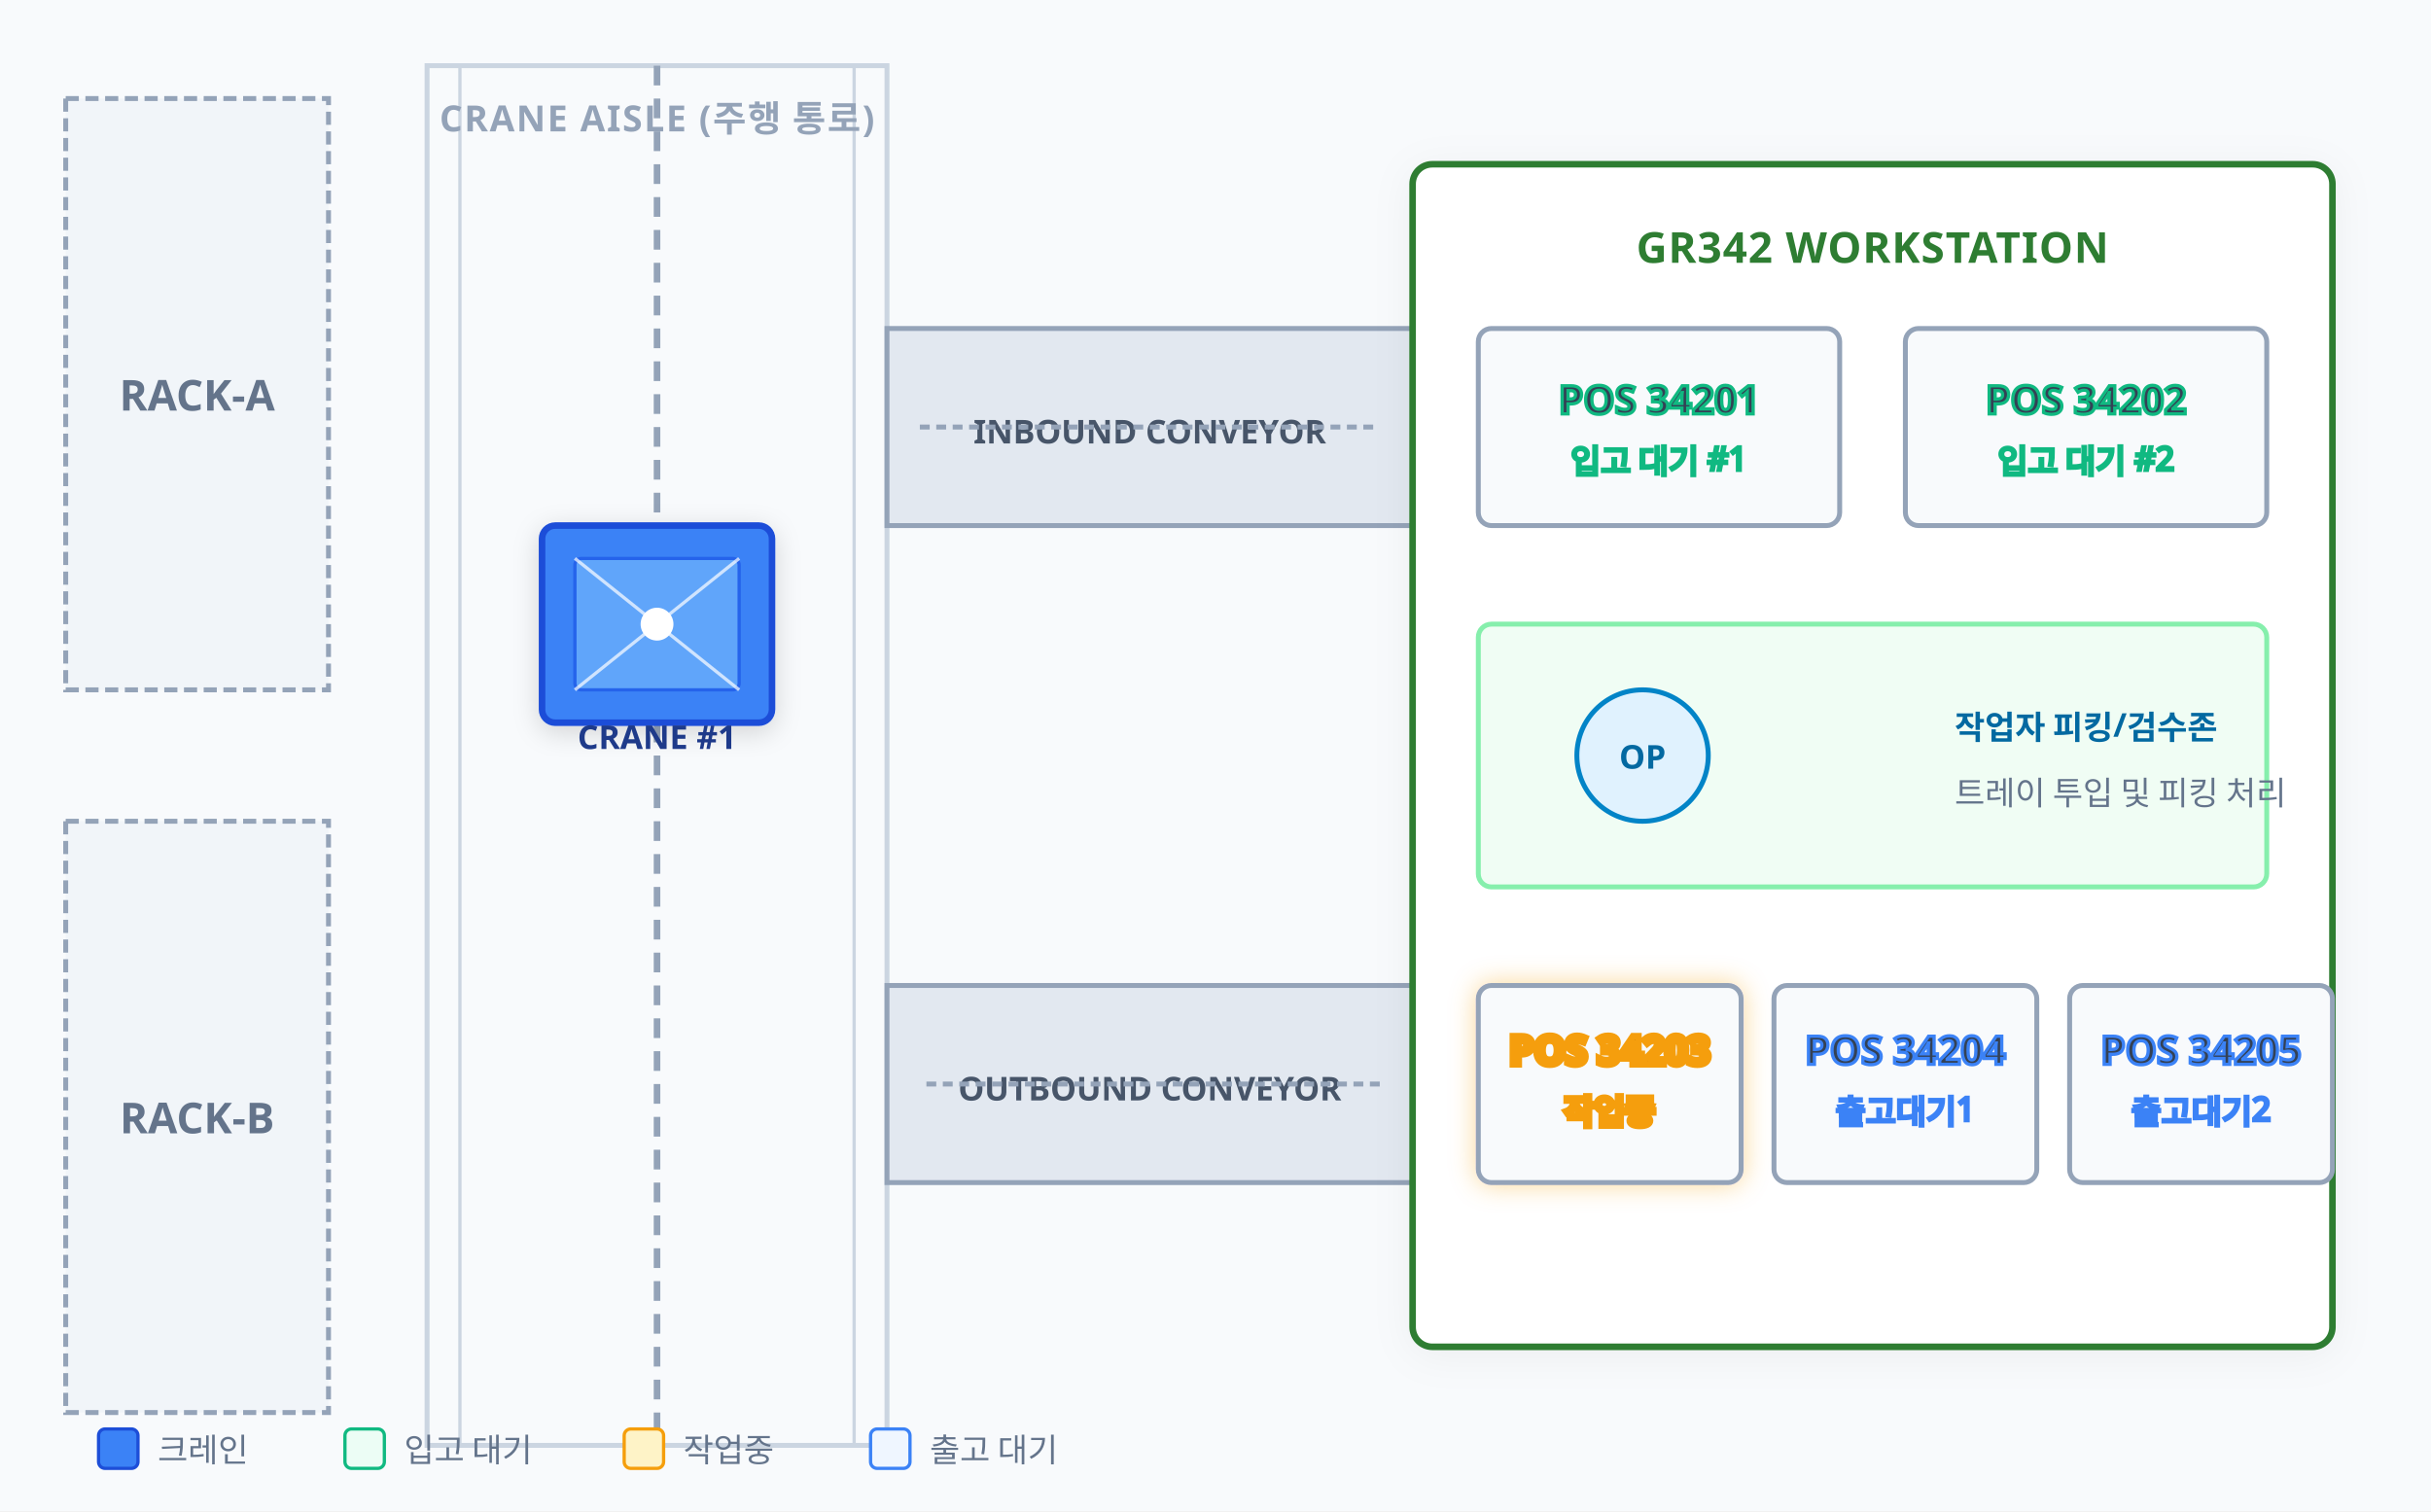
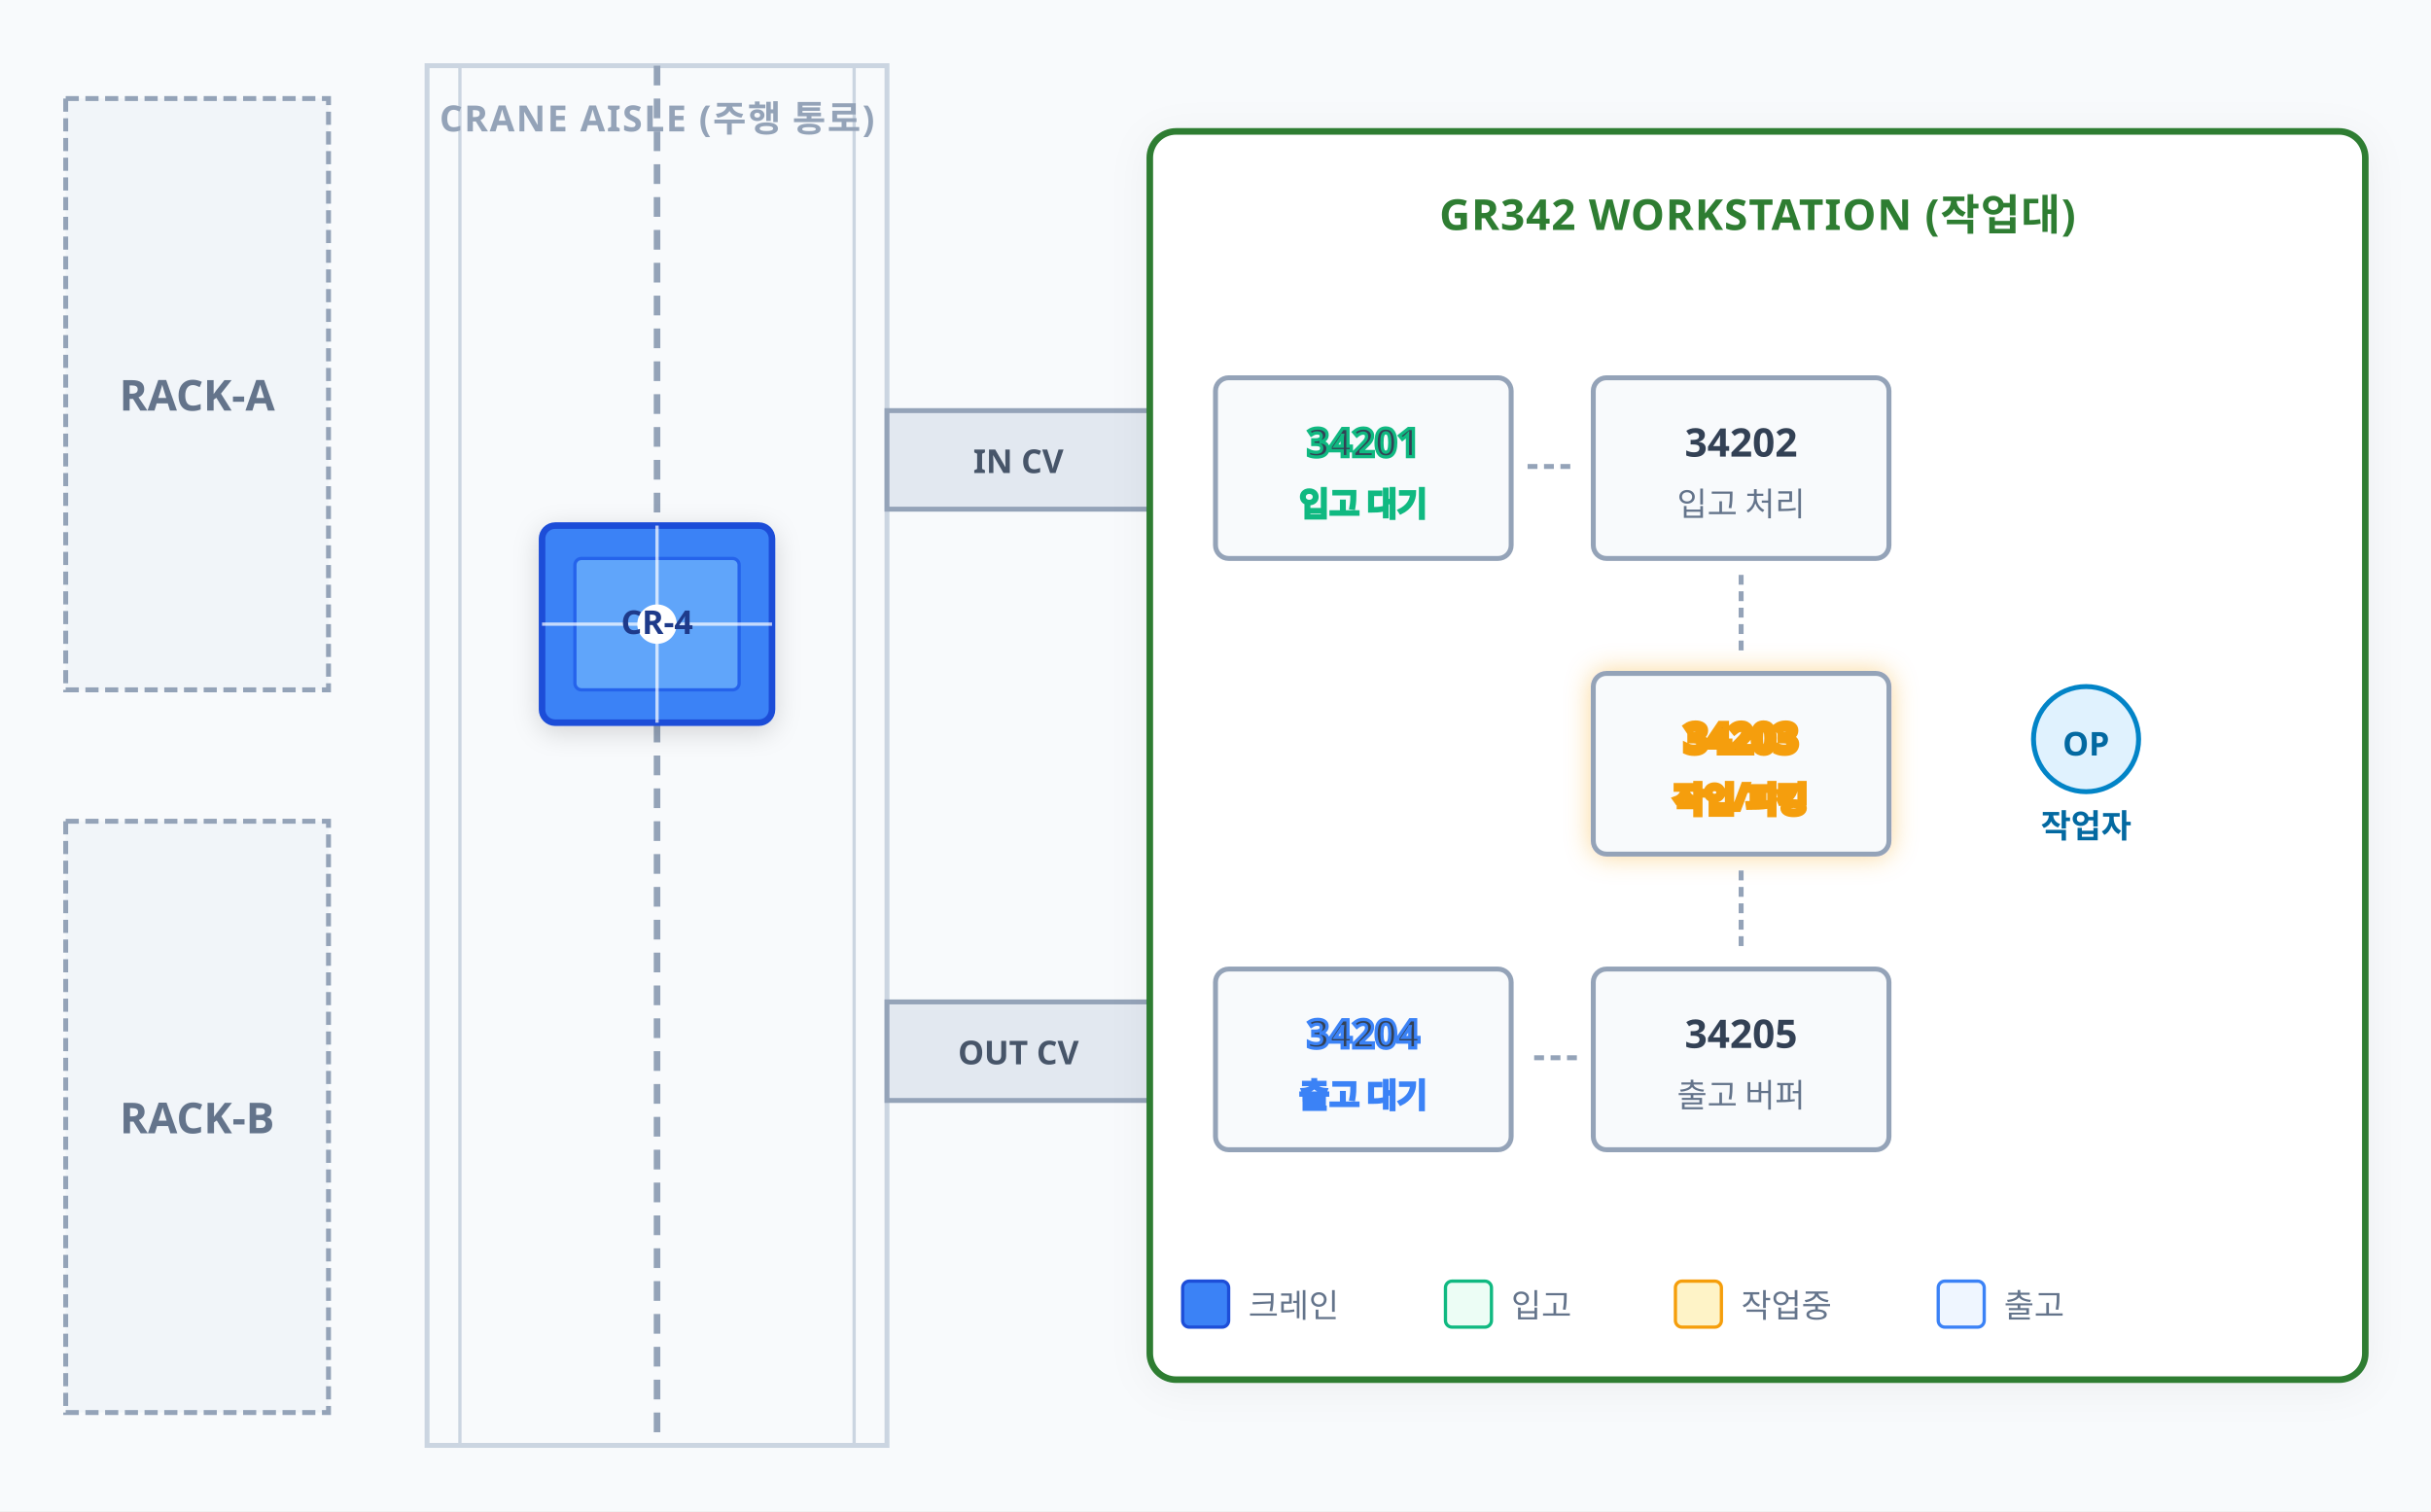
<svg xmlns="http://www.w3.org/2000/svg" viewBox="0 0 740 460" width="100%" height="100%">
  <defs>
    <style>
      .svg-bg { fill: #f8fafc; }
      .grid-line { stroke: #e2e8f0; stroke-width: 0.5; }
      .rack-boundary { fill: #f1f5f9; stroke: #94a3b8; stroke-width: 1.5; stroke-dasharray: 4, 2; }
      .rack-text { font-size: 13px; font-weight: 700; fill: #64748b; font-family: sans-serif; }
      .aisle-boundary { fill: #f8fafc; stroke: #cbd5e1; stroke-width: 1.5; }
      .rail-center-line { stroke: #94a3b8; stroke-width: 2; stroke-dasharray: 6, 4; }
      .rail-side-line { stroke: #cbd5e1; stroke-width: 1; }
      .aisle-label { font-size: 11px; font-weight: 600; fill: #94a3b8; letter-spacing: 0.5px; font-family: sans-serif; }
+       .crane-unit {
+         transition: transform 1.2s cubic-bezier(0.25, 0.1, 0.25, 1.0);
+         will-change: transform;
+       }
      .crane-body { fill: #3b82f6; stroke: #1d4ed8; stroke-width: 2; filter: drop-shadow(0 2px 4px rgba(0, 0, 0, 0.15)); }
      .crane-inner { fill: #60a5fa; stroke: #2563eb; stroke-width: 1; }
      .crane-cross { stroke: #ffffff; stroke-width: 1; opacity: 0.7; }
      .crane-center-dot { fill: #ffffff; }
      .crane-label { font-size: 10px; font-weight: 800; fill: #1e3a8a; font-family: sans-serif; }
      .conveyor-lane { fill: #e2e8f0; stroke: #94a3b8; stroke-width: 1.5; }
      .conveyor-label { font-size: 10px; font-weight: 700; fill: #475569; font-family: sans-serif; }
      .ws-boundary { fill: #ffffff; stroke: #2e7d32; stroke-width: 2; filter: drop-shadow(0 2px 6px rgba(0, 0, 0, 0.05)); }
      .ws-title { font-size: 13px; font-weight: 700; fill: #2e7d32; letter-spacing: 0.3px; font-family: sans-serif; }
      .tray-rect { fill: #f8fafc; stroke: #94a3b8; stroke-width: 1.5; transition: all 0.2s ease; }
      .tray-inbound { fill: #ecfdf5; stroke: #10b981; }
      .tray-outbound { fill: #eff6ff; stroke: #3b82f6; }
      .tray-active { fill: #fef3c7; stroke: #f59e0b; stroke-width: 2; filter: drop-shadow(0 0 4px rgba(245, 158, 11, 0.4)); }
      .tray-title { font-size: 12px; font-weight: 700; fill: #334155; font-family: sans-serif; pointer-events: none; }
      .tray-sub { font-size: 10px; font-weight: 500; fill: #64748b; font-family: sans-serif; pointer-events: none; }
      .active-title { fill: #92400e; }
      .active-sub { fill: #b45309; }
      .clickable { cursor: pointer; }
      .clickable:hover .tray-rect { filter: brightness(0.92); stroke-width: 2; }
      .clickable:hover.tray-active .tray-rect { filter: drop-shadow(0 0 8px rgba(245, 158, 11, 0.7)); }
      .operator-icon-bg { fill: #e0f2fe; stroke: #0284c7; stroke-width: 1.5; }
      .operator-icon { font-size: 10px; font-weight: 800; fill: #0369a1; font-family: sans-serif; }
      .operator-text { font-size: 10px; font-weight: 600; fill: #0369a1; font-family: sans-serif; }
      .flow-arrow { stroke: #94a3b8; stroke-width: 1.5; stroke-dasharray: 3, 2; fill: none; }
      .legend-crane { fill: #3b82f6; stroke: #1d4ed8; }
      .legend-inbound { fill: #ecfdf5; stroke: #10b981; }
      .legend-active { fill: #fef3c7; stroke: #f59e0b; }
      .legend-outbound { fill: #eff6ff; stroke: #3b82f6; }
      .legend-text { font-size: 10px; font-weight: 500; fill: #64748b; font-family: sans-serif; }
    </style>
    <pattern id="gridPattern" width="20" height="20" patternUnits="userSpaceOnUse">
      <path d="M 20 0 L 0 0 0 20" fill="none" class="grid-line" />
    </pattern>
  </defs>
  <rect width="100%" height="100%" fill="url(#gridPattern)" class="svg-bg" />
  <g class="rack-group">
    <rect x="20" y="30" width="80" height="180" class="rack-boundary" />
    <text x="60" y="125" class="rack-text" text-anchor="middle">RACK-A</text>
    <rect x="20" y="250" width="80" height="180" class="rack-boundary" />
    <text x="60" y="345" class="rack-text" text-anchor="middle">RACK-B</text>
  </g>
  <g class="crane-aisle-group">
    <rect x="130" y="20" width="140" height="420" class="aisle-boundary" />
    <line x1="200" y1="20" x2="200" y2="440" class="rail-center-line" />
    <line x1="140" y1="20" x2="140" y2="440" class="rail-side-line" />
    <line x1="260" y1="20" x2="260" y2="440" class="rail-side-line" />
    <text x="200" y="40" class="aisle-label" text-anchor="middle">
      CRANE AISLE (주행 통로)
    </text>
    <g id="crane-unit" class="crane-unit" transform="translate(200, 190)">
      <rect x="-35" y="-30" width="70" height="60" rx="4" class="crane-body" />
      <rect x="-25" y="-20" width="50" height="40" rx="2" class="crane-inner" />
-       <line x1="-25" y1="-20" x2="25" y2="20" class="crane-cross" />
-       <line x1="-25" y1="20" x2="25" y2="-20" class="crane-cross" />
-       <circle cx="0" cy="0" r="5" class="crane-center-dot" />
-       <text x="0" y="38" class="crane-label" text-anchor="middle">CRANE #1</text>
+       <line x1="0" y1="-30" x2="0" y2="30" class="crane-cross" />
+       <line x1="-35" y1="0" x2="35" y2="0" class="crane-cross" />
+       <circle cx="0" cy="0" r="6" class="crane-center-dot" />
+       <text x="0" y="3" class="crane-label" text-anchor="middle">CR-4</text>
    </g>
  </g>
-   <g class="conveyor-ws-group">
-     <rect x="270" y="100" width="160" height="60" class="conveyor-lane" />
-     <text x="350" y="135" class="conveyor-label" text-anchor="middle">
-       INBOUND CONVEYOR
+   <g class="conveyor-connection">
+     <rect x="270" y="125" width="80" height="30" class="conveyor-lane" />
+     <text x="310" y="144" class="conveyor-label" text-anchor="middle">IN CV</text>
+     <rect x="270" y="305" width="80" height="30" class="conveyor-lane" />
+     <text x="310" y="324" class="conveyor-label" text-anchor="middle">OUT CV</text>
+   </g>
+   <g class="workstation-group">
+     <rect x="350" y="40" width="370" height="380" rx="8" class="ws-boundary" />
+     <text x="535" y="70" class="ws-title" text-anchor="middle">
+       GR342 WORKSTATION (작업대)
    </text>
-     <path d="M 280 130 L 420 130" class="flow-arrow" />
-     <rect x="270" y="300" width="160" height="60" class="conveyor-lane" />
-     <text x="350" y="335" class="conveyor-label" text-anchor="middle">
-       OUTBOUND CONVEYOR
-     </text>
-     <path d="M 420 330 L 280 330" class="flow-arrow" />
-     <rect x="430" y="50" width="280" height="360" rx="6" class="ws-boundary" />
-     <text x="570" y="80" class="ws-title" text-anchor="middle">
-       GR342 WORKSTATION
-     </text>
-     <g id="pos-34201" class="tray-position tray-inbound clickable" data-position="34201" transform="translate(450, 100)">
-       <rect width="110" height="60" rx="4" class="tray-rect" />
-       <text x="55" y="26" class="tray-title" text-anchor="middle">POS 34201</text>
-       <text x="55" y="44" class="tray-sub" text-anchor="middle">입고 대기 #1</text>
+     <g id="pos-34201" class="tray-position tray-inbound clickable" transform="translate(370, 115)">
+       <rect width="90" height="55" rx="4" class="tray-rect" />
+       <text x="45" y="24" class="tray-title" text-anchor="middle">34201</text>
+       <text x="45" y="42" class="tray-sub" text-anchor="middle">입고 대기</text>
    </g>
-     <g id="pos-34202" class="tray-position tray-inbound clickable" data-position="34202" transform="translate(580, 100)">
-       <rect width="110" height="60" rx="4" class="tray-rect" />
-       <text x="55" y="26" class="tray-title" text-anchor="middle">POS 34202</text>
-       <text x="55" y="44" class="tray-sub" text-anchor="middle">입고 대기 #2</text>
+     <g id="pos-34202" class="tray-position clickable" transform="translate(485, 115)">
+       <rect width="90" height="55" rx="4" class="tray-rect" />
+       <text x="45" y="24" class="tray-title" text-anchor="middle">34202</text>
+       <text x="45" y="42" class="tray-sub" text-anchor="middle">입고 처리</text>
    </g>
-     <g class="operator-area" transform="translate(450, 190)">
-       <rect width="240" height="80" rx="4" fill="#f0fdf4" stroke="#86efac" stroke-width="1.5" />
-       <circle cx="50" cy="40" r="20" class="operator-icon-bg" />
-       <text x="50" y="44" class="operator-icon" text-anchor="middle">OP</text>
-       <text x="145" y="35" class="operator-text" font-weight="700">
-         작업자 피킹/검수존
-       </text>
-       <text x="145" y="55" class="legend-text">
-         트레이 투입 및 피킹 처리
-       </text>
+     <g id="pos-34203" class="tray-position tray-active clickable" transform="translate(485, 205)">
+       <rect width="90" height="55" rx="4" class="tray-rect" />
+       <text x="45" y="24" class="tray-title active-title" text-anchor="middle">34203</text>
+       <text x="45" y="42" class="tray-sub active-sub" text-anchor="middle">작업/피킹</text>
    </g>
-     <g id="pos-34203" class="tray-position tray-active clickable" data-position="34203" transform="translate(450, 300)">
-       <rect width="80" height="60" rx="4" class="tray-rect" />
-       <text x="40" y="24" class="tray-title active-title" text-anchor="middle">
-         POS 34203
-       </text>
-       <text x="40" y="42" class="tray-sub active-sub" text-anchor="middle">
-         작업중
-       </text>
+     <g class="operator-area" transform="translate(600, 200)">
+       <circle cx="35" cy="25" r="16" class="operator-icon-bg" />
+       <text x="35" y="30" class="operator-icon" text-anchor="middle">OP</text>
+       <text x="35" y="55" class="operator-text" text-anchor="middle">작업자</text>
    </g>
-     <g id="pos-34204" class="tray-position tray-outbound clickable" data-position="34204" transform="translate(540, 300)">
-       <rect width="80" height="60" rx="4" class="tray-rect" />
-       <text x="40" y="24" class="tray-title" text-anchor="middle">POS 34204</text>
-       <text x="40" y="42" class="tray-sub" text-anchor="middle">출고대기1</text>
+     <g id="pos-34204" class="tray-position tray-outbound clickable" transform="translate(370, 295)">
+       <rect width="90" height="55" rx="4" class="tray-rect" />
+       <text x="45" y="24" class="tray-title" text-anchor="middle">34204</text>
+       <text x="45" y="42" class="tray-sub" text-anchor="middle">출고 대기</text>
    </g>
-     <g id="pos-34205" class="tray-position tray-outbound clickable" data-position="34205" transform="translate(630, 300)">
-       <rect width="80" height="60" rx="4" class="tray-rect" />
-       <text x="40" y="24" class="tray-title" text-anchor="middle">POS 34205</text>
-       <text x="40" y="42" class="tray-sub" text-anchor="middle">출고대기2</text>
+     <g id="pos-34205" class="tray-position clickable" transform="translate(485, 295)">
+       <rect width="90" height="55" rx="4" class="tray-rect" />
+       <text x="45" y="24" class="tray-title" text-anchor="middle">34205</text>
+       <text x="45" y="42" class="tray-sub" text-anchor="middle">출고 버퍼</text>
    </g>
+     <path d="M 465 142 L 480 142" class="flow-arrow" />
+     <path d="M 530 175 L 530 200" class="flow-arrow" />
+     <path d="M 530 265 L 530 290" class="flow-arrow" />
+     <path d="M 480 322 L 465 322" class="flow-arrow" />
  </g>
-   <g class="legend-group" transform="translate(30, 435)">
-     <rect x="0" y="0" width="12" height="12" rx="2" class="legend-crane" />
-     <text x="18" y="10" class="legend-text">크레인</text>
-     <rect x="75" y="0" width="12" height="12" rx="2" class="legend-inbound" />
-     <text x="93" y="10" class="legend-text">입고 대기</text>
-     <rect x="160" y="0" width="12" height="12" rx="2" class="legend-active" />
-     <text x="178" y="10" class="legend-text">작업중</text>
-     <rect x="235" y="0" width="12" height="12" rx="2" class="legend-outbound" />
-     <text x="253" y="10" class="legend-text">출고 대기</text>
+   <g class="legend-group" transform="translate(360, 390)">
+     <rect x="0" y="0" width="14" height="14" rx="2" class="legend-crane" />
+     <text x="20" y="11" class="legend-text">크레인</text>
+     <rect x="80" y="0" width="14" height="14" rx="2" class="legend-inbound" />
+     <text x="100" y="11" class="legend-text">입고</text>
+     <rect x="150" y="0" width="14" height="14" rx="2" class="legend-active" />
+     <text x="170" y="11" class="legend-text">작업중</text>
+     <rect x="230" y="0" width="14" height="14" rx="2" class="legend-outbound" />
+     <text x="250" y="11" class="legend-text">출고</text>
  </g>
</svg>
